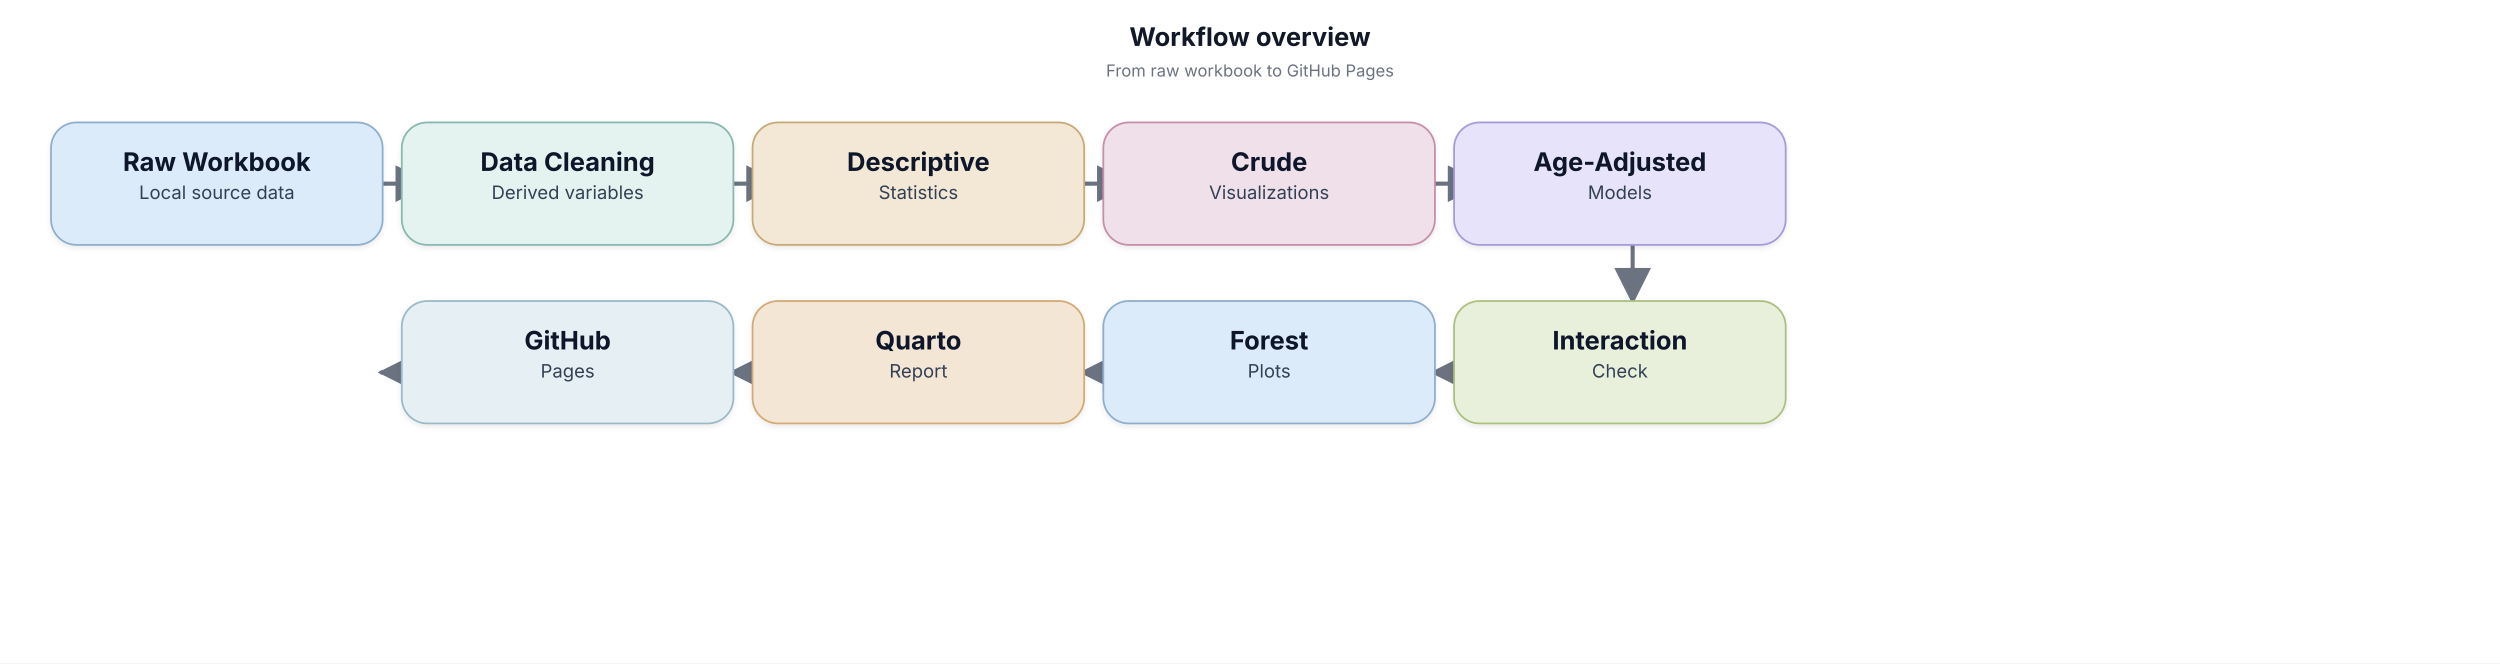
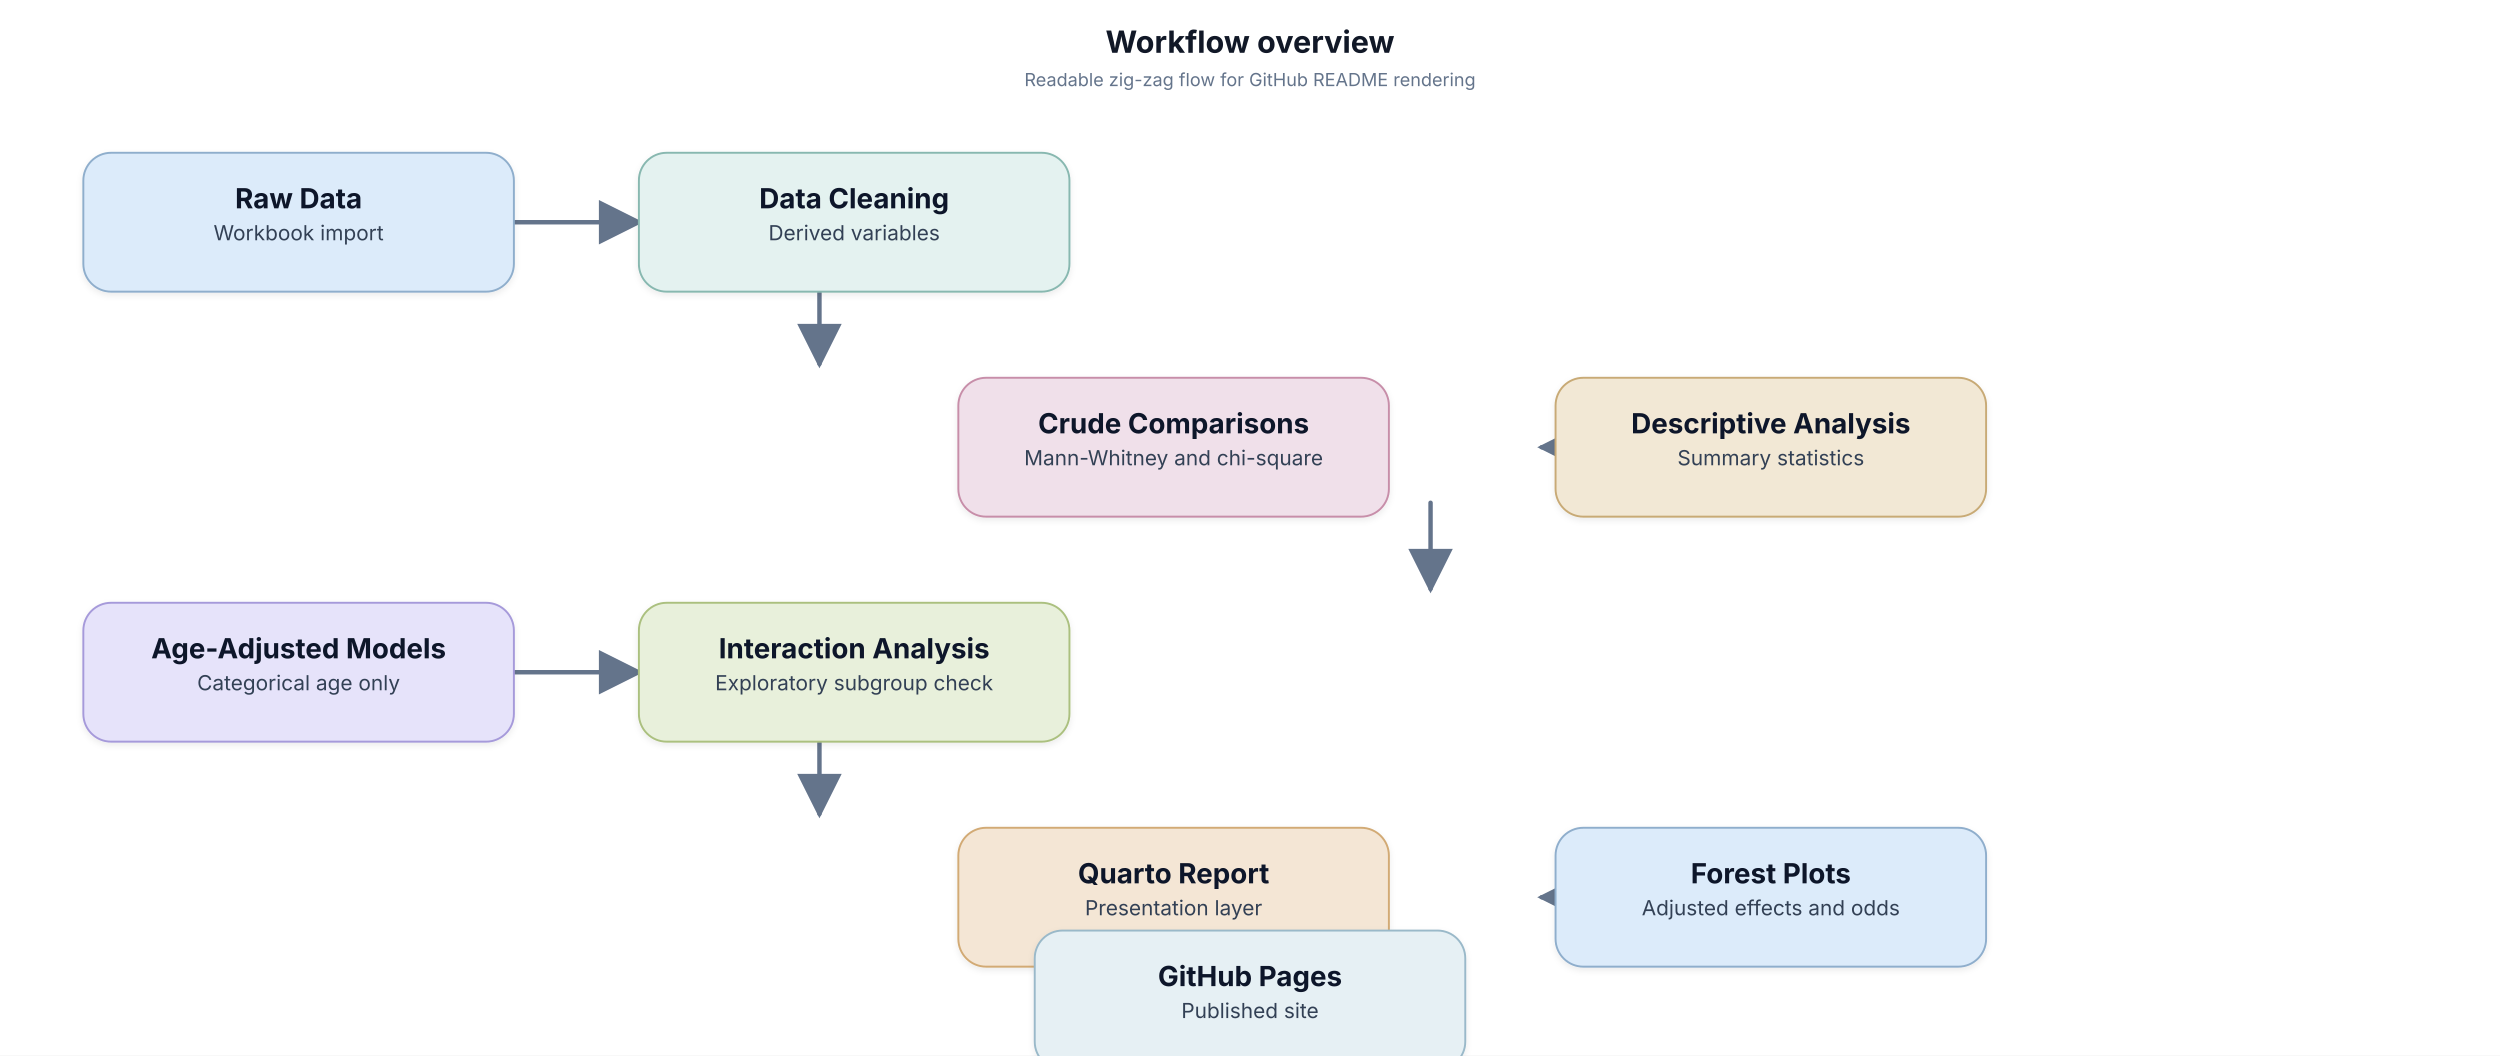
- <svg xmlns="http://www.w3.org/2000/svg" width="1960" height="520" viewBox="0 0 1960 520" role="img" aria-labelledby="title desc">
+ <svg xmlns="http://www.w3.org/2000/svg" width="1800" height="760" viewBox="0 0 1800 760" role="img" aria-labelledby="title desc">
  <defs>
-     <marker id="arrow" viewBox="0 0 10 10" refX="9" refY="5" markerWidth="9" markerHeight="9" orient="auto">
-       <path d="M 0 0 L 10 5 L 0 10 z" fill="#6B7280" />
+     <marker id="arrow" viewBox="0 0 10 10" refX="9" refY="5" markerWidth="10" markerHeight="10" orient="auto">
+       <path d="M 0 0 L 10 5 L 0 10 z" fill="#64748B" />
    </marker>
-     <filter id="shadow" x="-25%" y="-25%" width="150%" height="150%">
-       <feDropShadow dx="0" dy="2" stdDeviation="2.2" flood-color="#111827" flood-opacity="0.08" />
+     <filter id="shadow" x="-20%" y="-20%" width="140%" height="140%">
+       <feDropShadow dx="0" dy="2" stdDeviation="2.2" flood-color="#0f172a" flood-opacity="0.08" />
    </filter>
+     <style>
+       .title { font: 700 22px Inter, Arial, sans-serif; fill: #111827; }
+       .subtitle { font: 13px Inter, Arial, sans-serif; fill: #64748B; }
+       .nodeTitle { font: 700 20px Inter, Arial, sans-serif; fill: #0F172A; }
+       .nodeSub { font: 15px Inter, Arial, sans-serif; fill: #334155; }
+       .arrow { stroke: #64748B; stroke-width: 3.2; fill: none; stroke-linecap: round; stroke-linejoin: round; marker-end: url(#arrow); }
+     </style>
  </defs>
-   <rect width="1960" height="520" fill="#ffffff" />
-   <text x="980" y="36" text-anchor="middle" font-family="Inter, Arial, sans-serif" font-size="20" font-weight="700" fill="#111827">Workflow overview</text>
-   <text x="980" y="60" text-anchor="middle" font-family="Inter, Arial, sans-serif" font-size="13" fill="#6B7280">From raw workbook to GitHub Pages</text>
-   <g stroke="#6B7280" stroke-width="3.2" fill="none" marker-end="url(#arrow)" stroke-linecap="round" stroke-linejoin="round">
-     <line x1="300" y1="144" x2="336" y2="144" />
-     <line x1="575" y1="144" x2="611" y2="144" />
-     <line x1="850" y1="144" x2="886" y2="144" />
-     <line x1="1125" y1="144" x2="1161" y2="144" />
-     <line x1="1280" y1="178" x2="1280" y2="236" />
-     <line x1="1160" y1="292" x2="1124" y2="292" />
-     <line x1="885" y1="292" x2="849" y2="292" />
-     <line x1="610" y1="292" x2="574" y2="292" />
-     <line x1="335" y1="292" x2="299" y2="292" />
+   <rect width="1800" height="760" fill="#ffffff" />
+   <text x="900" y="38" text-anchor="middle" class="title">Workflow overview</text>
+   <text x="900" y="62" text-anchor="middle" class="subtitle">Readable zig-zag flow for GitHub README rendering</text>
+   <g class="arrow">
+     <path d="M 370 160 L 460 160" />
+     <path d="M 590 200 L 590 262" />
+     <path d="M 1190 322 L 1110 322" />
+     <path d="M 1030 362 L 1030 424" />
+     <path d="M 370 484 L 460 484" />
+     <path d="M 590 524 L 590 586" />
+     <path d="M 1190 646 L 1110 646" />
+     <path d="M 1030 686 L 1030 718" />
+     <path d="M 1030 718 L 900 718" />
  </g>
-   <g font-family="Inter, Arial, sans-serif" text-anchor="middle" filter="url(#shadow)">
-     <g transform="translate(40 96)">
-       <rect width="260" height="96" rx="20" fill="#DCEBFA" stroke="#8FAECC" stroke-width="1.4" />
-       <text x="130" y="38" font-size="20" font-weight="700" fill="#0F172A">Raw Workbook</text>
-       <text x="130" y="60" font-size="14.5" fill="#334155">Local source data</text>
+   <g filter="url(#shadow)" font-family="Inter, Arial, sans-serif" text-anchor="middle">
+     <g transform="translate(60 110)">
+       <rect width="310" height="100" rx="20" fill="#DCEBFA" stroke="#8FAECC" stroke-width="1.4" />
+       <text x="155" y="40" class="nodeTitle">Raw Data</text>
+       <text x="155" y="63" class="nodeSub">Workbook import</text>
    </g>
-     <g transform="translate(315 96)">
-       <rect width="260" height="96" rx="20" fill="#E4F2F0" stroke="#88B8B0" stroke-width="1.4" />
-       <text x="130" y="38" font-size="20" font-weight="700" fill="#0F172A">Data Cleaning</text>
-       <text x="130" y="60" font-size="14.5" fill="#334155">Derived variables</text>
+     <g transform="translate(460 110)">
+       <rect width="310" height="100" rx="20" fill="#E4F2F0" stroke="#88B8B0" stroke-width="1.4" />
+       <text x="155" y="40" class="nodeTitle">Data Cleaning</text>
+       <text x="155" y="63" class="nodeSub">Derived variables</text>
    </g>
-     <g transform="translate(590 96)">
-       <rect width="260" height="96" rx="20" fill="#F2E8D5" stroke="#C8AA76" stroke-width="1.4" />
-       <text x="130" y="38" font-size="20" font-weight="700" fill="#0F172A">Descriptive</text>
-       <text x="130" y="60" font-size="14.5" fill="#334155">Statistics</text>
+   </g>
+   <g filter="url(#shadow)" font-family="Inter, Arial, sans-serif" text-anchor="middle">
+     <g transform="translate(1120 272)">
+       <rect width="310" height="100" rx="20" fill="#F2E8D5" stroke="#C8AA76" stroke-width="1.4" />
+       <text x="155" y="40" class="nodeTitle">Descriptive Analysis</text>
+       <text x="155" y="63" class="nodeSub">Summary statistics</text>
    </g>
-     <g transform="translate(865 96)">
-       <rect width="260" height="96" rx="20" fill="#F0E0EA" stroke="#C78EA9" stroke-width="1.4" />
-       <text x="130" y="38" font-size="20" font-weight="700" fill="#0F172A">Crude</text>
-       <text x="130" y="60" font-size="14.5" fill="#334155">Visualizations</text>
+     <g transform="translate(690 272)">
+       <rect width="310" height="100" rx="20" fill="#F0E0EA" stroke="#C78EA9" stroke-width="1.4" />
+       <text x="155" y="40" class="nodeTitle">Crude Comparisons</text>
+       <text x="155" y="63" class="nodeSub">Mann-Whitney and chi-square</text>
    </g>
-     <g transform="translate(1140 96)">
-       <rect width="260" height="96" rx="20" fill="#E6E3FA" stroke="#A69ADA" stroke-width="1.4" />
-       <text x="130" y="38" font-size="20" font-weight="700" fill="#0F172A">Age-Adjusted</text>
-       <text x="130" y="60" font-size="14.5" fill="#334155">Models</text>
+   </g>
+   <g filter="url(#shadow)" font-family="Inter, Arial, sans-serif" text-anchor="middle">
+     <g transform="translate(60 434)">
+       <rect width="310" height="100" rx="20" fill="#E6E3FA" stroke="#A69ADA" stroke-width="1.4" />
+       <text x="155" y="40" class="nodeTitle">Age-Adjusted Models</text>
+       <text x="155" y="63" class="nodeSub">Categorical age only</text>
    </g>
-     <g transform="translate(1140 236)">
-       <rect width="260" height="96" rx="20" fill="#E8F0DB" stroke="#ABC07F" stroke-width="1.4" />
-       <text x="130" y="38" font-size="20" font-weight="700" fill="#0F172A">Interaction</text>
-       <text x="130" y="60" font-size="14.5" fill="#334155">Check</text>
+     <g transform="translate(460 434)">
+       <rect width="310" height="100" rx="20" fill="#E8F0DB" stroke="#ABC07F" stroke-width="1.4" />
+       <text x="155" y="40" class="nodeTitle">Interaction Analysis</text>
+       <text x="155" y="63" class="nodeSub">Exploratory subgroup check</text>
    </g>
-     <g transform="translate(865 236)">
-       <rect width="260" height="96" rx="20" fill="#DCEBFA" stroke="#8FAECC" stroke-width="1.4" />
-       <text x="130" y="38" font-size="20" font-weight="700" fill="#0F172A">Forest</text>
-       <text x="130" y="60" font-size="14.5" fill="#334155">Plots</text>
+   </g>
+   <g filter="url(#shadow)" font-family="Inter, Arial, sans-serif" text-anchor="middle">
+     <g transform="translate(1120 596)">
+       <rect width="310" height="100" rx="20" fill="#DCEBFA" stroke="#8FAECC" stroke-width="1.4" />
+       <text x="155" y="40" class="nodeTitle">Forest Plots</text>
+       <text x="155" y="63" class="nodeSub">Adjusted effects and odds</text>
    </g>
-     <g transform="translate(590 236)">
-       <rect width="260" height="96" rx="20" fill="#F4E6D5" stroke="#D2AA74" stroke-width="1.4" />
-       <text x="130" y="38" font-size="20" font-weight="700" fill="#0F172A">Quarto</text>
-       <text x="130" y="60" font-size="14.5" fill="#334155">Report</text>
+     <g transform="translate(690 596)">
+       <rect width="310" height="100" rx="20" fill="#F4E6D5" stroke="#D2AA74" stroke-width="1.4" />
+       <text x="155" y="40" class="nodeTitle">Quarto Report</text>
+       <text x="155" y="63" class="nodeSub">Presentation layer</text>
    </g>
-     <g transform="translate(315 236)">
-       <rect width="260" height="96" rx="20" fill="#E6F0F4" stroke="#9AB9C9" stroke-width="1.4" />
-       <text x="130" y="38" font-size="20" font-weight="700" fill="#0F172A">GitHub</text>
-       <text x="130" y="60" font-size="14.5" fill="#334155">Pages</text>
+   </g>
+   <g filter="url(#shadow)" font-family="Inter, Arial, sans-serif" text-anchor="middle">
+     <g transform="translate(745 670)">
+       <rect width="310" height="100" rx="20" fill="#E6F0F4" stroke="#9AB9C9" stroke-width="1.4" />
+       <text x="155" y="40" class="nodeTitle">GitHub Pages</text>
+       <text x="155" y="63" class="nodeSub">Published site</text>
    </g>
  </g>
</svg>
